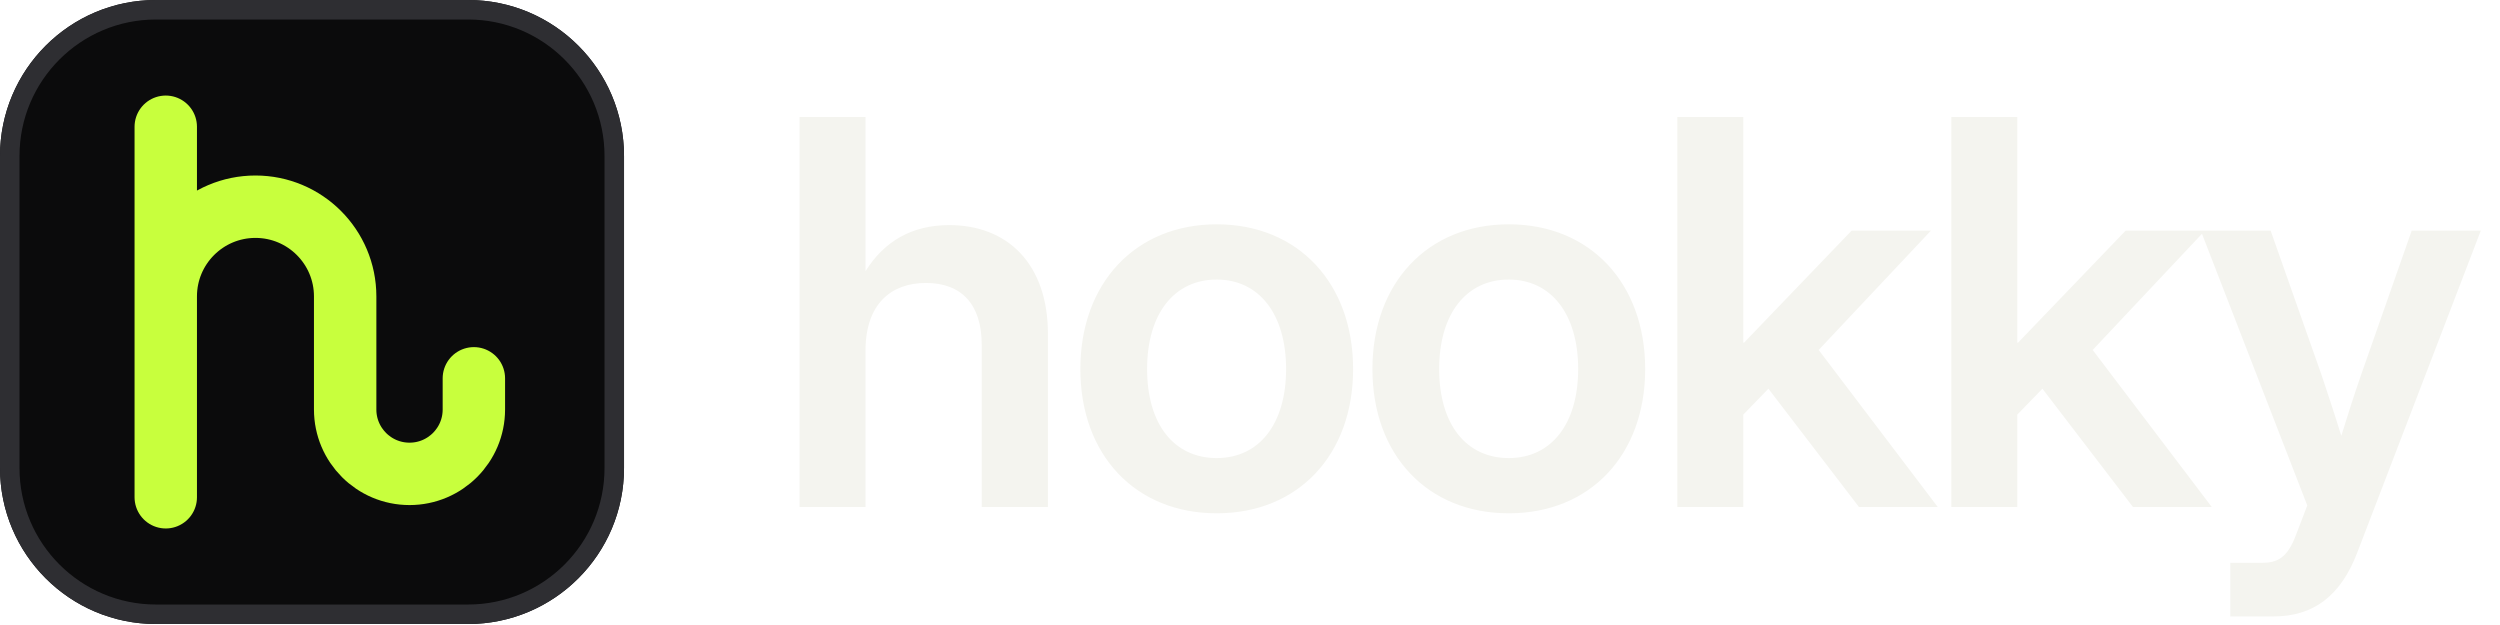
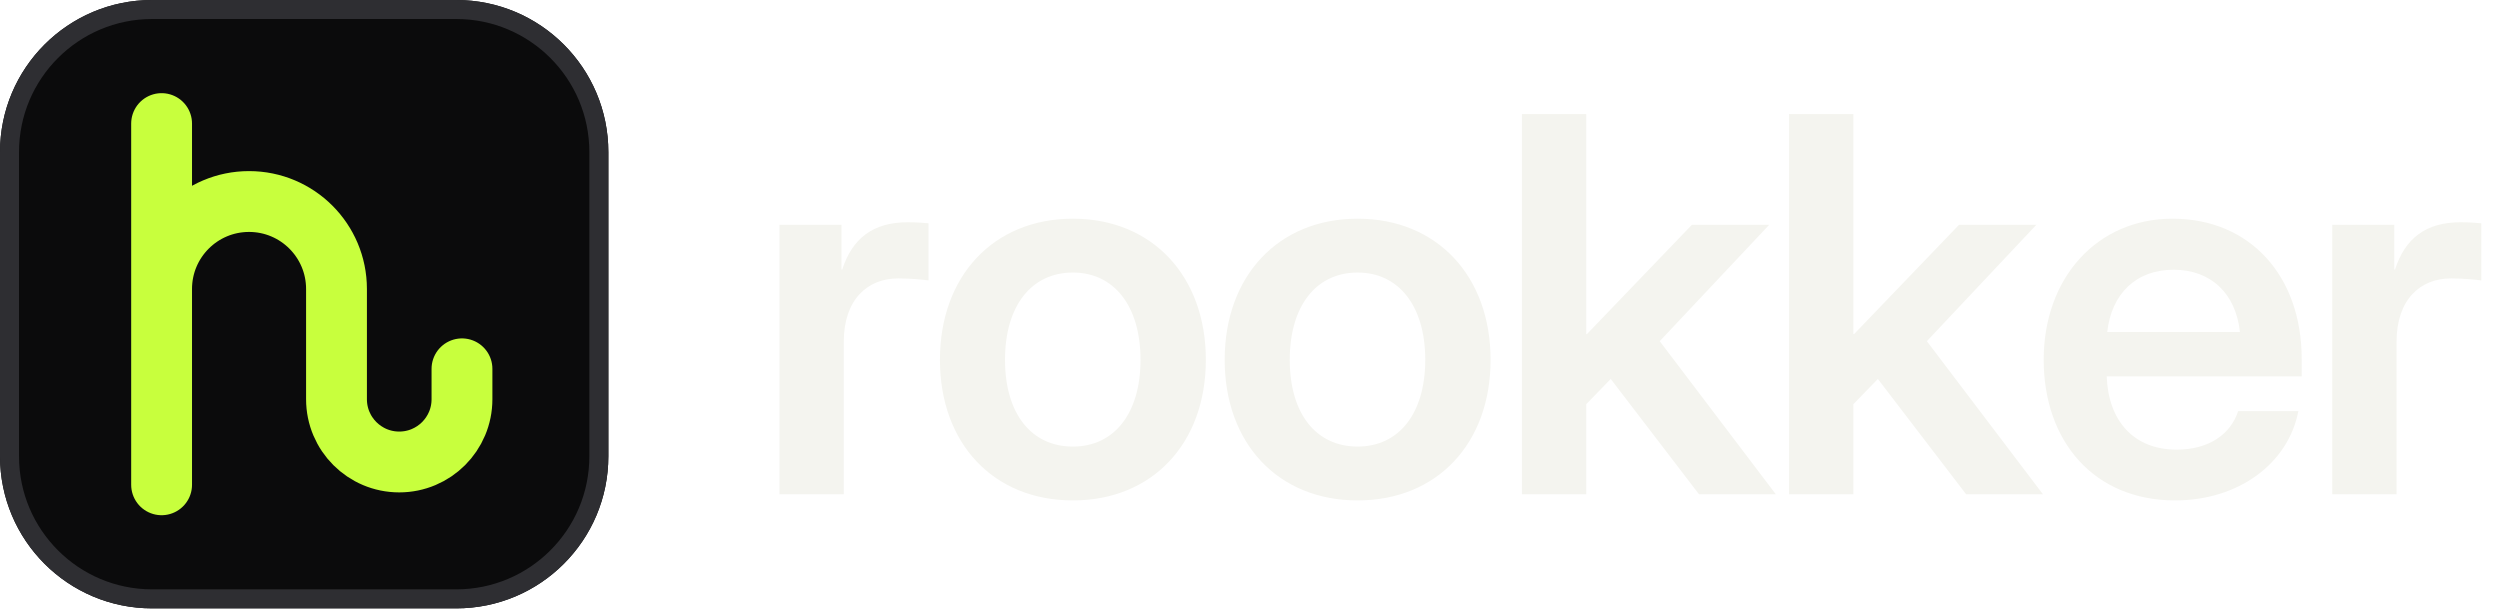
- <svg xmlns="http://www.w3.org/2000/svg" viewBox="0 0 128.2 32" height="48">
+ <svg xmlns="http://www.w3.org/2000/svg" viewBox="0 0 131.5 32" height="48">
  <rect width="32" height="32" rx="8" fill="#0B0B0C" />
  <rect x=".5" y=".5" width="31" height="31" rx="7.5" fill="none" stroke="#2E2E32" />
  <path d="M8.5 6.5V25.5M8.5 15.2a4.6 4.6 0 0 1 9.2 0V21a3.3 3.3 0 0 0 6.6 0v-1.6" fill="none" stroke="#C8FF3D" stroke-width="3.2" stroke-linecap="round" stroke-linejoin="round" />
-   <path transform="translate(39.497 26) scale(0.013423)" d="M364 -597C364 -777 463 -856 595 -856C730 -856 808 -775 808 -620V0H1061V-660C1061 -931 905 -1077 684 -1077C542 -1077 436 -1016 364 -901V-1490H112V0H364ZM1705.8 24C2016.8 24 2226.8 -199 2226.8 -527C2226.8 -855 2016.8 -1080 1705.8 -1080C1394.8 -1080 1184.8 -855 1184.8 -527C1184.8 -199 1394.8 24 1705.8 24ZM1705.8 -187C1542.8 -187 1439.8 -316 1439.8 -527C1439.8 -739 1543.8 -869 1705.8 -869C1866.8 -869 1970.8 -738 1970.8 -527C1970.8 -317 1867.8 -187 1705.8 -187ZM2821.6 24C3132.6 24 3342.6 -199 3342.6 -527C3342.6 -855 3132.6 -1080 2821.6 -1080C2510.6 -1080 2300.6 -855 2300.6 -527C2300.6 -199 2510.6 24 2821.6 24ZM2821.6 -187C2658.6 -187 2555.6 -316 2555.6 -527C2555.6 -739 2659.6 -869 2821.6 -869C2982.6 -869 3086.6 -738 3086.6 -527C3086.6 -317 2983.6 -187 2821.6 -187ZM3465.4 0H3717.4V-353L3813.4 -452L4159.4 0H4460.4L4005.4 -600L4434.4 -1056H4131.4L3720.4 -628H3717.4V-1490H3465.4ZM4512.2 0H4764.2V-353L4860.2 -452L5206.2 0H5507.2L5052.2 -600L5481.2 -1056H5178.2L4767.2 -628H4764.2V-1490H4512.2ZM5578.0 418H5743.0C5896.0 418 6000.0 339 6063.0 174L6535.0 -1056H6271.0L6078.0 -506C6051.0 -428 6026.0 -350 6002.0 -272C5978.0 -350 5952.0 -428 5926.0 -506L5732.0 -1056H5465.0L5872.0 -6L5833.0 96C5803.0 179 5771.0 213 5703.0 213H5578.0Z" fill="#F4F4EF" />
+   <path transform="translate(39.497 26) scale(0.013423)" d="M112 0H364V-598C364 -763 457 -846 577 -846C627 -846 677 -841 696 -838V-1062C676 -1064 648 -1066 614 -1066C478 -1066 397 -1002 358 -881H355V-1056H112ZM1261.8 24C1572.8 24 1782.8 -199 1782.8 -527C1782.8 -855 1572.8 -1080 1261.8 -1080C950.8 -1080 740.8 -855 740.8 -527C740.8 -199 950.8 24 1261.8 24ZM1261.8 -187C1098.8 -187 995.8 -316 995.8 -527C995.8 -739 1099.8 -869 1261.8 -869C1422.8 -869 1526.8 -738 1526.8 -527C1526.8 -317 1423.8 -187 1261.8 -187ZM2377.6 24C2688.6 24 2898.6 -199 2898.6 -527C2898.6 -855 2688.6 -1080 2377.6 -1080C2066.6 -1080 1856.6 -855 1856.6 -527C1856.6 -199 2066.6 24 2377.6 24ZM2377.6 -187C2214.6 -187 2111.6 -316 2111.6 -527C2111.6 -739 2215.6 -869 2377.6 -869C2538.6 -869 2642.6 -738 2642.6 -527C2642.6 -317 2539.6 -187 2377.6 -187ZM3021.4 0H3273.4V-353L3369.4 -452L3715.4 0H4016.4L3561.4 -600L3990.4 -1056H3687.4L3276.4 -628H3273.4V-1490H3021.4ZM4068.2 0H4320.2V-353L4416.2 -452L4762.2 0H5063.2L4608.2 -600L5037.2 -1056H4734.2L4323.2 -628H4320.2V-1490H4068.2ZM5581 24C5828 24 6024 -119 6064 -326H5828C5799 -236 5714 -175 5587 -175C5417 -175 5319 -290 5313 -462H6077V-531C6077 -855 5875 -1080 5571 -1080C5275 -1080 5066 -848 5066 -527C5066 -207 5264 24 5581 24ZM5315 -636C5332 -787 5429 -880 5575 -880C5721 -880 5819 -787 5835 -636ZM6196.8 0H6448.8V-598C6448.8 -763 6541.8 -846 6661.8 -846C6711.8 -846 6761.8 -841 6780.8 -838V-1062C6760.8 -1064 6732.8 -1066 6698.8 -1066C6562.8 -1066 6481.8 -1002 6442.8 -881H6439.8V-1056H6196.8Z" fill="#F4F4EF" />
</svg>
